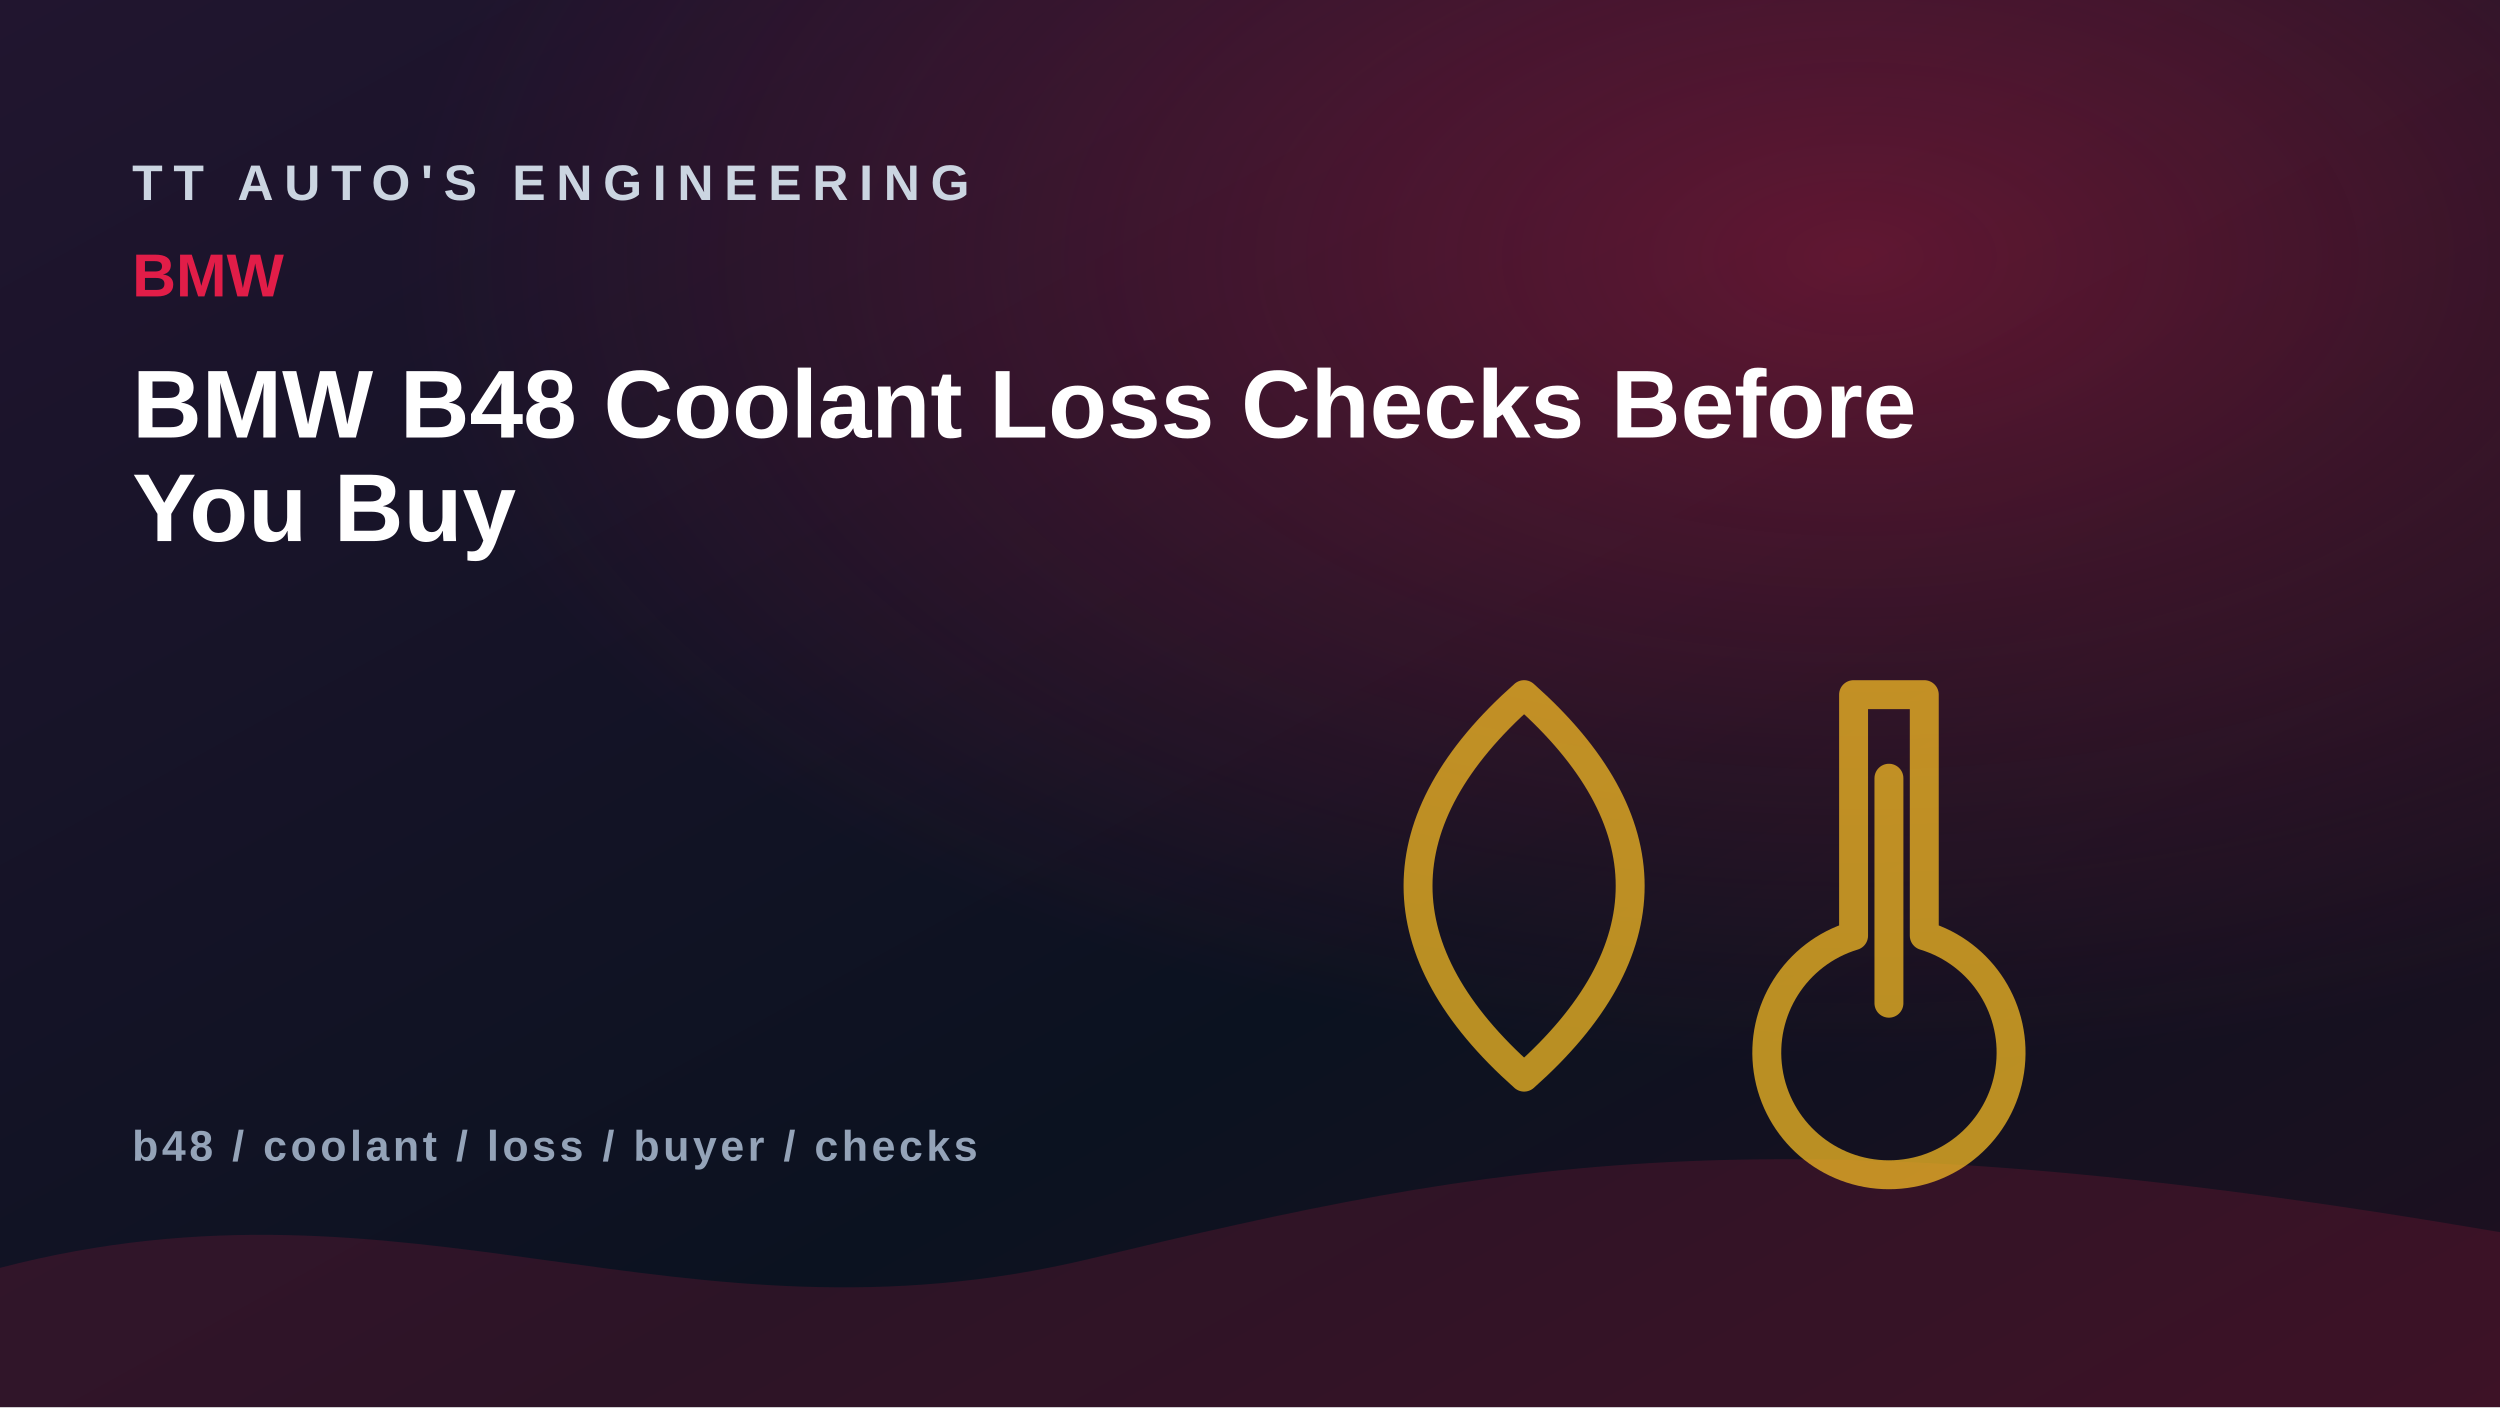
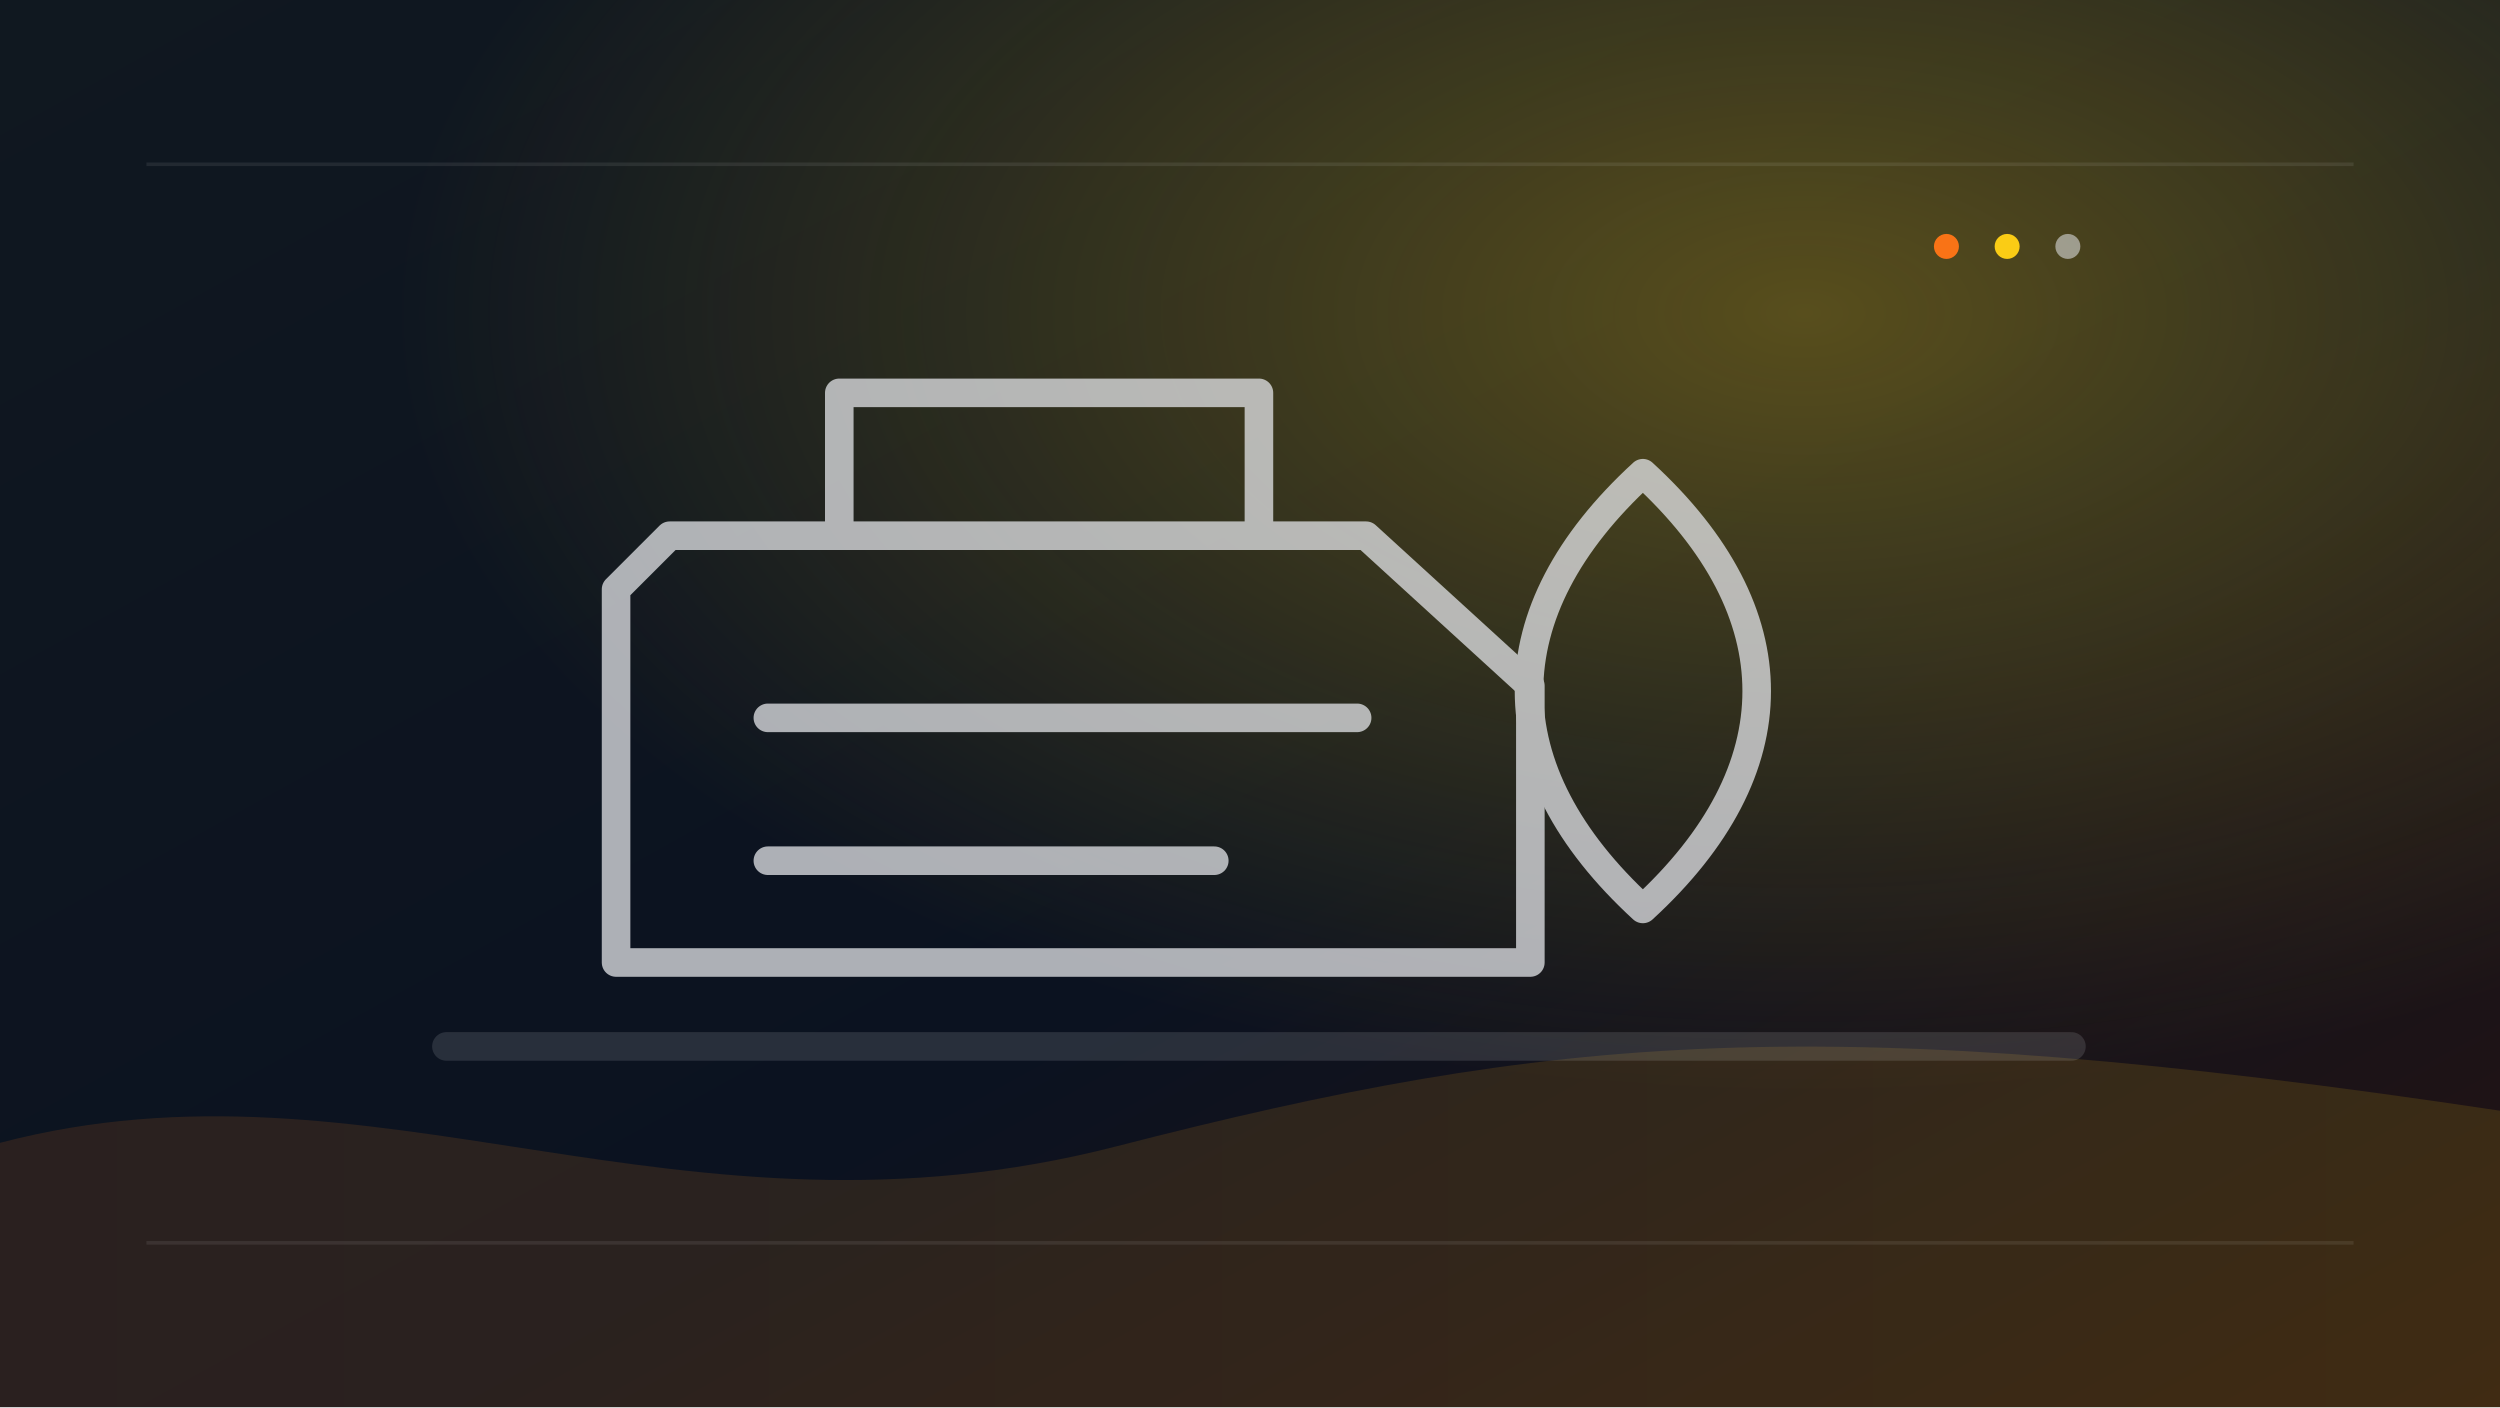
<svg xmlns="http://www.w3.org/2000/svg" width="1400" height="788" viewBox="0 0 1400 788">
  <defs>
-     <linearGradient id="g" x1="0" x2="1" y1="0" y2="1">
-       <stop stop-color="#21152f" />
-       <stop offset="0.62" stop-color="#0b1220" />
-       <stop offset="1" stop-color="#1f1020" />
+     <linearGradient id="bg" x1="0" x2="1" y1="0" y2="1">
+       <stop stop-color="#101820" />
+       <stop offset=".58" stop-color="#0b1220" />
+       <stop offset="1" stop-color="#251312" />
    </linearGradient>
-     <radialGradient id="r" cx="74%" cy="18%" r="58%">
-       <stop stop-color="#e11d48" stop-opacity="0.38" />
-       <stop offset="1" stop-color="#e11d48" stop-opacity="0" />
+     <radialGradient id="glow" cx="72%" cy="22%" r="56%">
+       <stop stop-color="#facc15" stop-opacity=".32" />
+       <stop offset="1" stop-color="#facc15" stop-opacity="0" />
    </radialGradient>
+     <linearGradient id="line" x1="0" x2="1">
+       <stop stop-color="#f97316" />
+       <stop offset="1" stop-color="#facc15" />
+     </linearGradient>
  </defs>
-   <rect width="1400" height="788" fill="url(#g)" />
-   <rect width="1400" height="788" fill="url(#r)" />
-   <path d="M0 710 C 230 650 380 760 610 705 S 990 620 1400 690 L 1400 788 L 0 788 Z" fill="#e11d48" opacity="0.16" />
-   <g fill="none" stroke="#fbbf24" stroke-width="18" stroke-linecap="round" stroke-linejoin="round" opacity="0.72" transform="translate(570 92) scale(0.9)">
-     <path d="M315 330c88 78 88 160 0 238-88-78-88-160 0-238z" />
-     <path d="M520 330v150a76 76 0 1 0 44 0V330z" />
-     <path d="M542 382v140" />
+   <rect width="1400" height="788" fill="url(#bg)" />
+   <rect width="1400" height="788" fill="url(#glow)" />
+   <path d="M0 640 C 210 585 380 705 625 642 S 1020 565 1400 622 L1400 788 L0 788Z" fill="url(#line)" opacity=".13" />
+   <path d="M82 92h1236M82 696h1236" stroke="#fff" stroke-opacity=".08" stroke-width="2" />
+   <g opacity=".74" fill="none" stroke="#e5e7eb" stroke-width="16" stroke-linecap="round" stroke-linejoin="round">
+     <path d="M375 300h390l92 84v155H345V330z" />
+     <path d="M470 300v-80h235v80M430 402h330M430 482h250" />
+     <path d="M920 265c85 78 85 166 0 244-85-78-85-166 0-244z" />
+     <path d="M250 586h910" opacity=".18" />
  </g>
-   <text x="74" y="112" class="eyebrow">TT AUTO'S ENGINEERING</text>
-   <text x="74" y="166" class="kicker">BMW</text>
-   <text x="74" y="245" class="title">BMW B48 Coolant Loss Checks Before</text>
-   <text x="74" y="303" class="title">You Buy</text>
-   <text x="74" y="650" class="slug">b48 / coolant / loss / buyer / checks</text>
-   <style>.eyebrow{font:700 28px Arial,sans-serif;fill:#cbd5e1;letter-spacing:6px}.kicker{font:800 34px Arial,sans-serif;fill:#e11d48}.title{font:900 54px Arial,sans-serif;fill:#fff}.slug{font:700 24px Arial,sans-serif;fill:#94a3b8;letter-spacing:2px}</style>
+   <circle cx="1090" cy="138" r="7" fill="#f97316" />
+   <circle cx="1124" cy="138" r="7" fill="#facc15" />
+   <circle cx="1158" cy="138" r="7" fill="#e5e7eb" opacity=".55" />
</svg>
